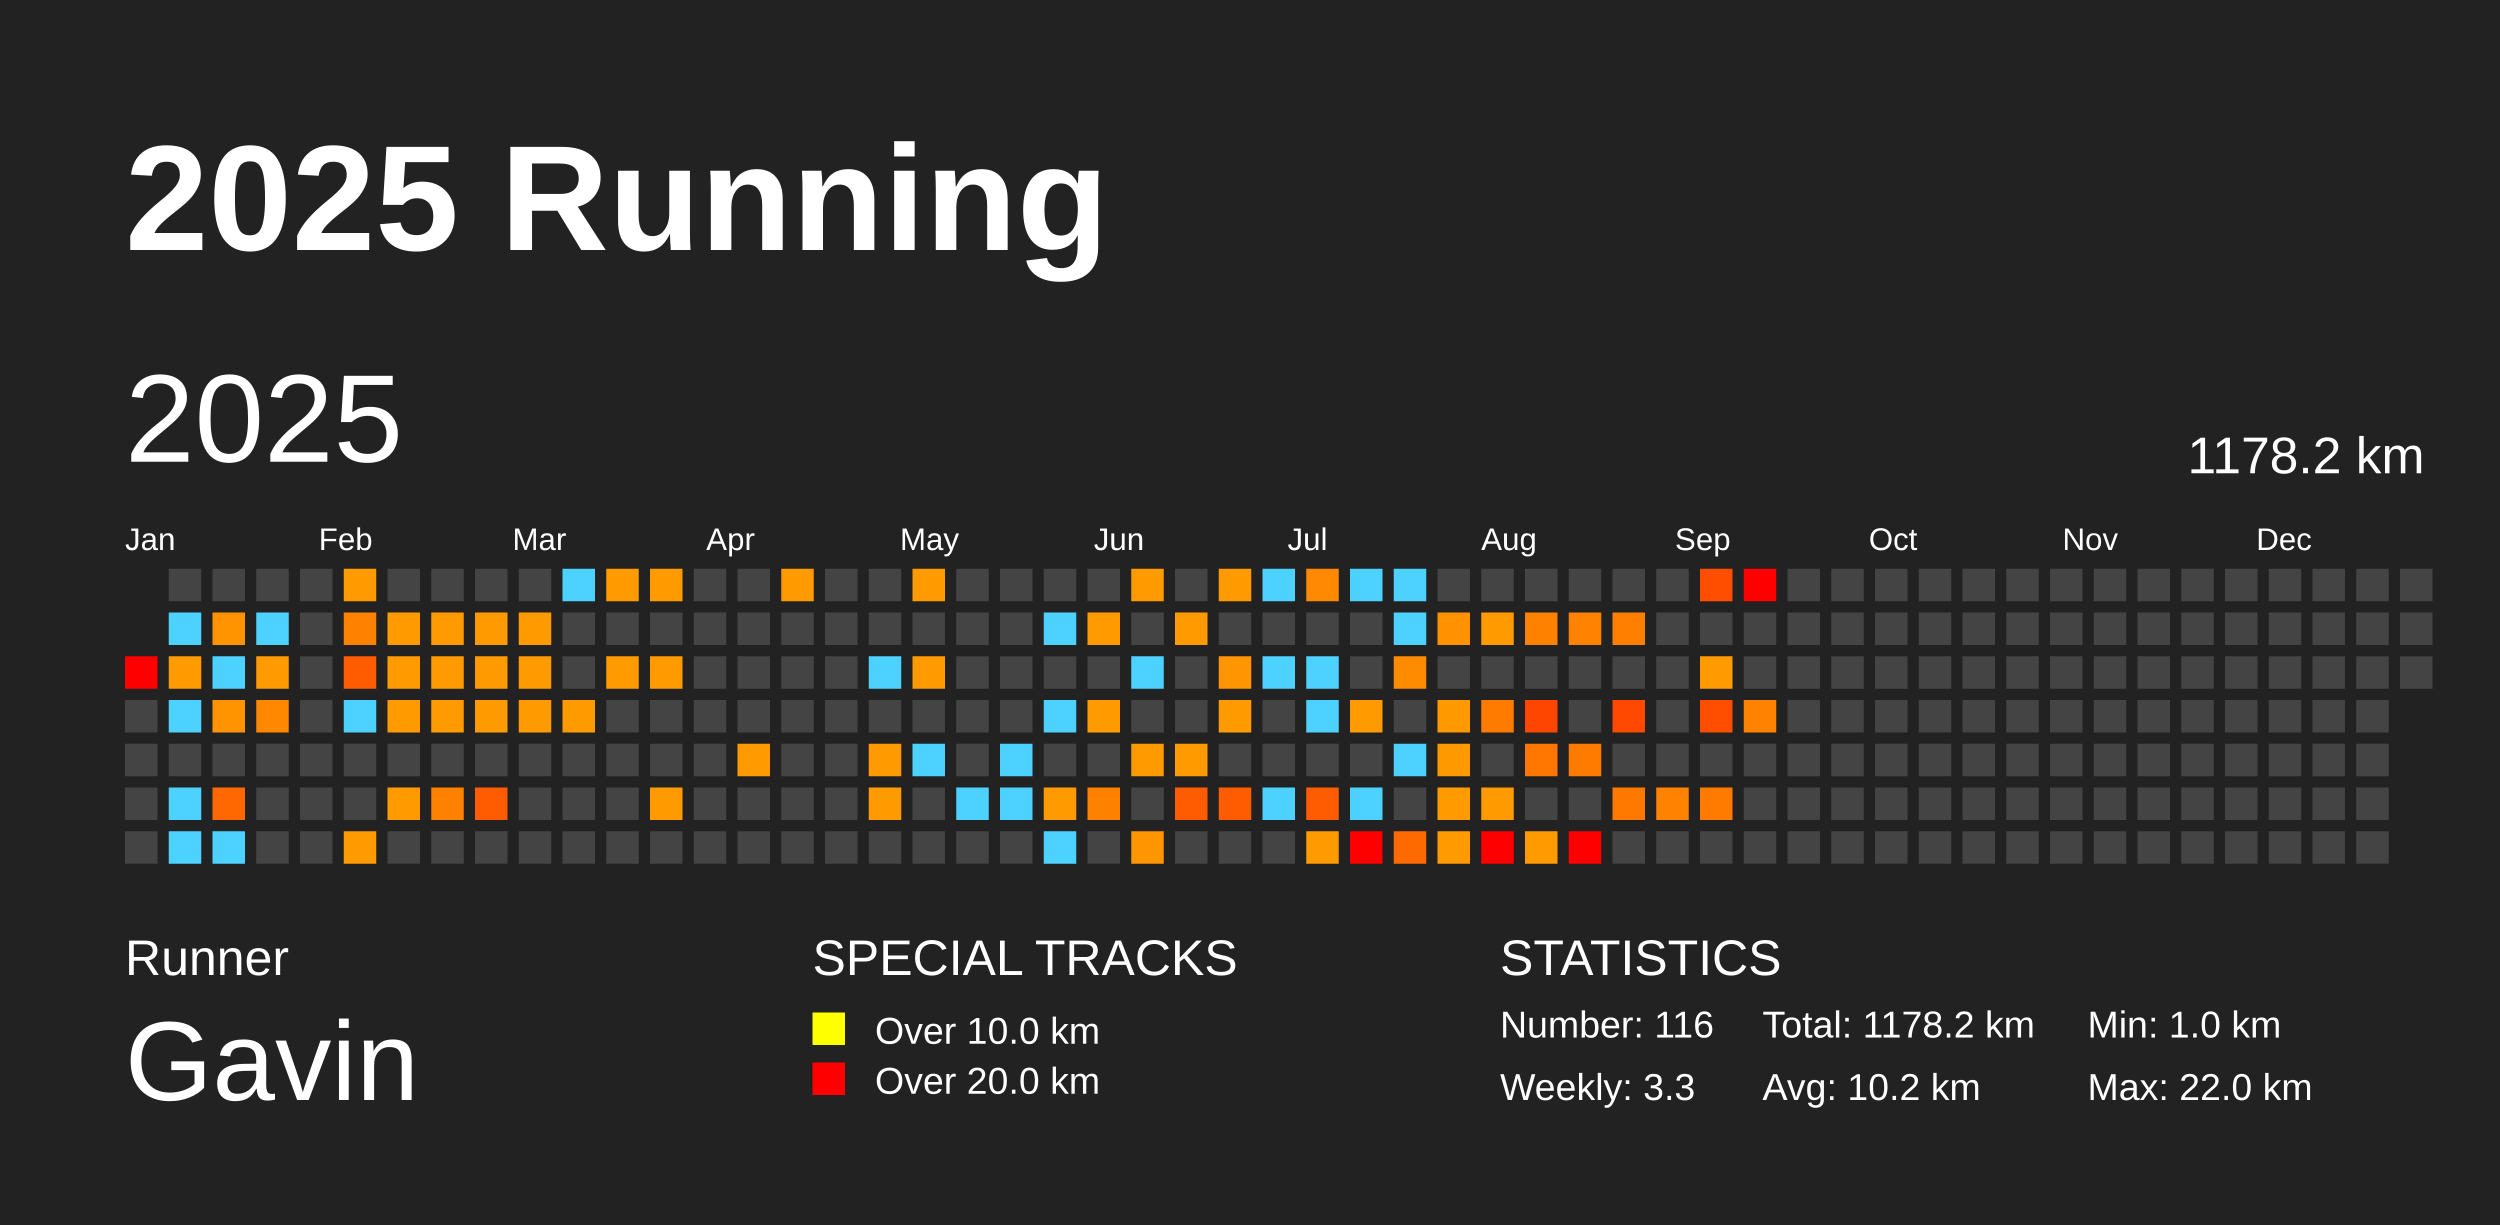
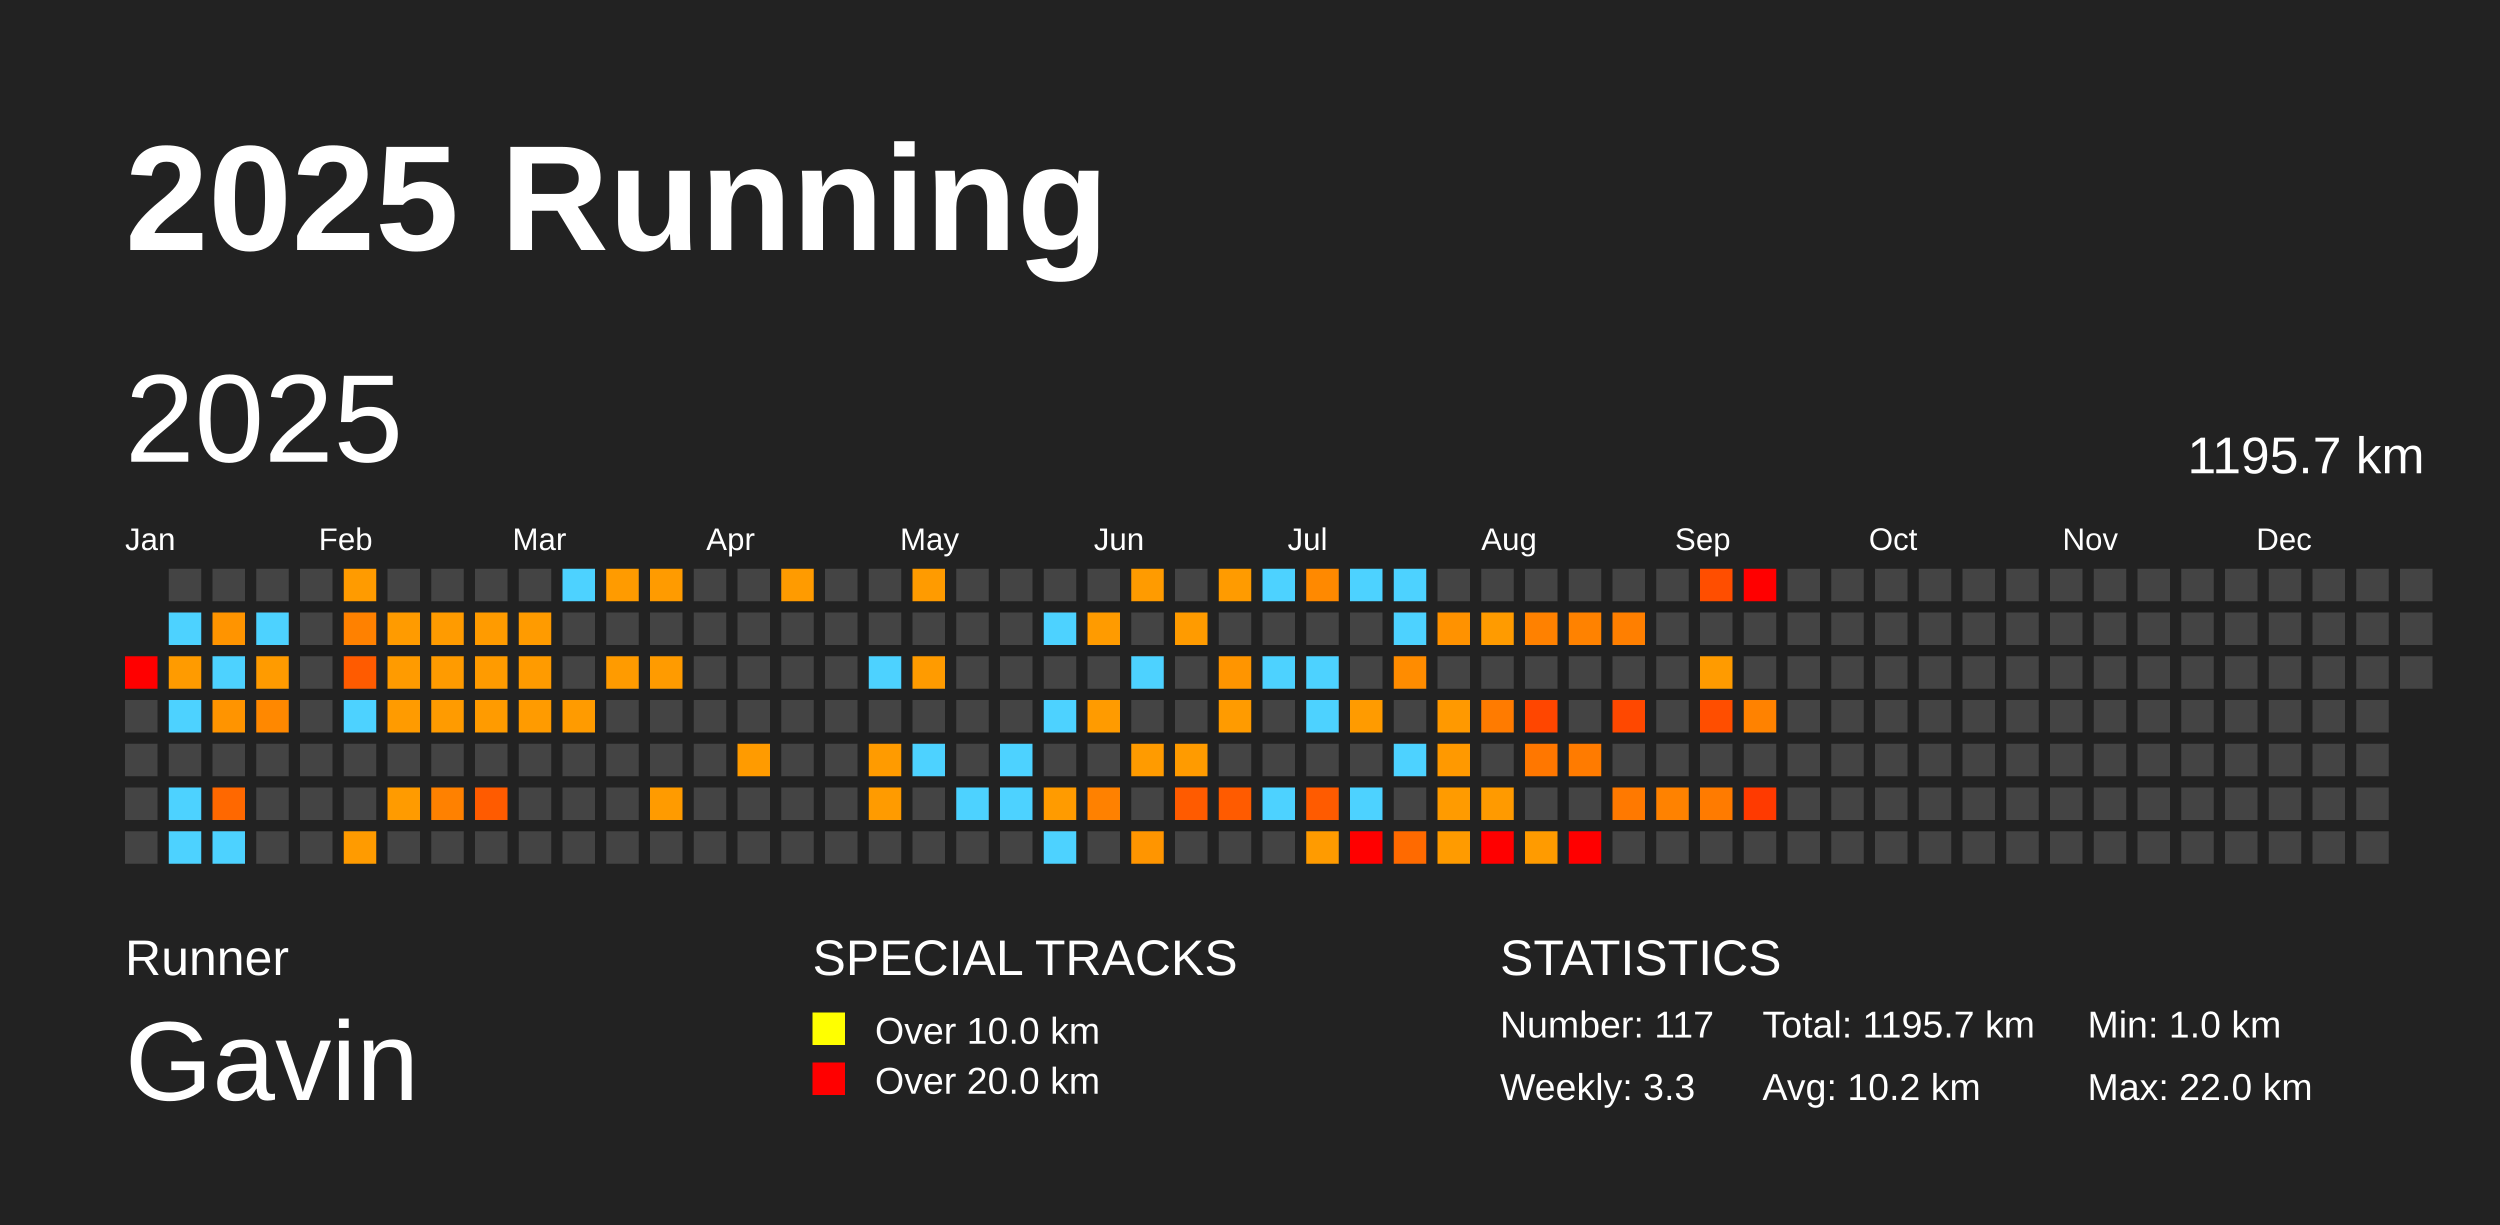
<svg xmlns="http://www.w3.org/2000/svg" baseProfile="full" height="98mm" version="1.1" viewBox="0,0,200,98" width="200mm">
  <defs />
  <rect fill="#222222" height="98" width="200" x="0" y="0" />
  <text fill="#FFFFFF" style="font-size:12px; font-family:Arial; font-weight:bold;" x="10" y="20">2025 Running</text>
  <text fill="#FFFFFF" style="font-size:4px; font-family:Arial" x="10" y="78">Runner</text>
  <text fill="#FFFFFF" style="font-size:9px; font-family:Arial" x="10" y="88">Gavin</text>
  <text fill="#FFFFFF" style="font-size:4px; font-family:Arial" x="65" y="78">SPECIAL TRACKS</text>
  <rect fill="yellow" height="2.6" width="2.6" x="65" y="81" />
  <text fill="#FFFFFF" style="font-size:3px; font-family:Arial" x="70" y="83.5">Over 10.0 km</text>
  <rect fill="red" height="2.6" width="2.6" x="65" y="85" />
  <text fill="#FFFFFF" style="font-size:3px; font-family:Arial" x="70" y="87.5">Over 20.0 km</text>
  <text fill="#FFFFFF" style="font-size:4px; font-family:Arial" x="120" y="78">STATISTICS</text>
-   <text fill="#FFFFFF" style="font-size:3px; font-family:Arial" x="120" y="83">Number: 116</text>
+   <text fill="#FFFFFF" style="font-size:3px; font-family:Arial" x="120" y="83">Number: 117</text>
  <text fill="#FFFFFF" style="font-size:3px; font-family:Arial" x="120" y="88">Weekly: 3.3</text>
-   <text fill="#FFFFFF" style="font-size:3px; font-family:Arial" x="141" y="83">Total: 1178.2 km</text>
+   <text fill="#FFFFFF" style="font-size:3px; font-family:Arial" x="141" y="83">Total: 1195.7 km</text>
  <text fill="#FFFFFF" style="font-size:3px; font-family:Arial" x="141" y="88">Avg: 10.2 km</text>
  <text fill="#FFFFFF" style="font-size:3px; font-family:Arial" x="167" y="83">Min: 1.0 km</text>
  <text fill="#FFFFFF" style="font-size:3px; font-family:Arial" x="167" y="88">Max: 22.0 km</text>
  <text dominant-baseline="hanging" fill="#FFFFFF" style="font-size:10.0px; font-family:Arial;" x="10" y="30">2025</text>
-   <text dominant-baseline="hanging" fill="#FFFFFF" style="font-size:4.125px; font-family:Arial;" x="175" y="35">1178.2 km</text>
+   <text dominant-baseline="hanging" fill="#FFFFFF" style="font-size:4.125px; font-family:Arial;" x="175" y="35">1195.7 km</text>
  <text fill="#FFFFFF" style="font-size:2.5px; font-family:Arial" x="10.0" y="44">Jan</text>
  <text fill="#FFFFFF" style="font-size:2.5px; font-family:Arial" x="25.5" y="44">Feb</text>
  <text fill="#FFFFFF" style="font-size:2.5px; font-family:Arial" x="41.0" y="44">Mar</text>
  <text fill="#FFFFFF" style="font-size:2.5px; font-family:Arial" x="56.5" y="44">Apr</text>
  <text fill="#FFFFFF" style="font-size:2.5px; font-family:Arial" x="72.0" y="44">May</text>
  <text fill="#FFFFFF" style="font-size:2.5px; font-family:Arial" x="87.5" y="44">Jun</text>
  <text fill="#FFFFFF" style="font-size:2.5px; font-family:Arial" x="103.0" y="44">Jul</text>
  <text fill="#FFFFFF" style="font-size:2.5px; font-family:Arial" x="118.5" y="44">Aug</text>
  <text fill="#FFFFFF" style="font-size:2.5px; font-family:Arial" x="134.0" y="44">Sep</text>
  <text fill="#FFFFFF" style="font-size:2.5px; font-family:Arial" x="149.5" y="44">Oct</text>
  <text fill="#FFFFFF" style="font-size:2.5px; font-family:Arial" x="165.0" y="44">Nov</text>
  <text fill="#FFFFFF" style="font-size:2.5px; font-family:Arial" x="180.5" y="44">Dec</text>
  <rect fill="red" height="2.6" width="2.6" x="10.0" y="52.5" />
  <rect fill="#444444" height="2.6" width="2.6" x="10.0" y="56.0" />
  <rect fill="#444444" height="2.6" width="2.6" x="10.0" y="59.5" />
  <rect fill="#444444" height="2.6" width="2.6" x="10.0" y="63.0" />
  <rect fill="#444444" height="2.6" width="2.6" x="10.0" y="66.5" />
  <rect fill="#444444" height="2.6" width="2.6" x="13.5" y="45.5" />
  <rect fill="#4dd2ff" height="2.6" width="2.6" x="13.5" y="49.0" />
  <rect fill="#ff9b00" height="2.6" width="2.6" x="13.5" y="52.5" />
  <rect fill="#4dd2ff" height="2.6" width="2.6" x="13.5" y="56.0" />
  <rect fill="#444444" height="2.6" width="2.6" x="13.5" y="59.5" />
  <rect fill="#4dd2ff" height="2.6" width="2.6" x="13.5" y="63.0" />
  <rect fill="#4dd2ff" height="2.6" width="2.6" x="13.5" y="66.5" />
  <rect fill="#444444" height="2.6" width="2.6" x="17.0" y="45.5" />
  <rect fill="#ff9400" height="2.6" width="2.6" x="17.0" y="49.0" />
  <rect fill="#4dd2ff" height="2.6" width="2.6" x="17.0" y="52.5" />
  <rect fill="#ff9400" height="2.6" width="2.6" x="17.0" y="56.0" />
  <rect fill="#444444" height="2.6" width="2.6" x="17.0" y="59.5" />
  <rect fill="#ff6800" height="2.6" width="2.6" x="17.0" y="63.0" />
  <rect fill="#4dd2ff" height="2.6" width="2.6" x="17.0" y="66.5" />
  <rect fill="#444444" height="2.6" width="2.6" x="20.5" y="45.5" />
  <rect fill="#4dd2ff" height="2.6" width="2.6" x="20.5" y="49.0" />
  <rect fill="#ff9b00" height="2.6" width="2.6" x="20.5" y="52.5" />
  <rect fill="#ff8800" height="2.6" width="2.6" x="20.5" y="56.0" />
  <rect fill="#444444" height="2.6" width="2.6" x="20.5" y="59.5" />
  <rect fill="#444444" height="2.6" width="2.6" x="20.5" y="63.0" />
  <rect fill="#444444" height="2.6" width="2.6" x="20.5" y="66.5" />
  <rect fill="#444444" height="2.6" width="2.6" x="24.0" y="45.5" />
  <rect fill="#444444" height="2.6" width="2.6" x="24.0" y="49.0" />
  <rect fill="#444444" height="2.6" width="2.6" x="24.0" y="52.5" />
  <rect fill="#444444" height="2.6" width="2.6" x="24.0" y="56.0" />
  <rect fill="#444444" height="2.6" width="2.6" x="24.0" y="59.5" />
  <rect fill="#444444" height="2.6" width="2.6" x="24.0" y="63.0" />
  <rect fill="#444444" height="2.6" width="2.6" x="24.0" y="66.5" />
  <rect fill="#ff9b00" height="2.6" width="2.6" x="27.5" y="45.5" />
  <rect fill="#ff8100" height="2.6" width="2.6" x="27.5" y="49.0" />
  <rect fill="#ff5b00" height="2.6" width="2.6" x="27.5" y="52.5" />
  <rect fill="#4dd2ff" height="2.6" width="2.6" x="27.5" y="56.0" />
  <rect fill="#444444" height="2.6" width="2.6" x="27.5" y="59.5" />
  <rect fill="#444444" height="2.6" width="2.6" x="27.5" y="63.0" />
  <rect fill="#ff9b00" height="2.6" width="2.6" x="27.5" y="66.5" />
  <rect fill="#444444" height="2.6" width="2.6" x="31.0" y="45.5" />
  <rect fill="#ff9b00" height="2.6" width="2.6" x="31.0" y="49.0" />
  <rect fill="#ff9b00" height="2.6" width="2.6" x="31.0" y="52.5" />
  <rect fill="#ff9b00" height="2.6" width="2.6" x="31.0" y="56.0" />
  <rect fill="#444444" height="2.6" width="2.6" x="31.0" y="59.5" />
  <rect fill="#ff9b00" height="2.6" width="2.6" x="31.0" y="63.0" />
  <rect fill="#444444" height="2.6" width="2.6" x="31.0" y="66.5" />
  <rect fill="#444444" height="2.6" width="2.6" x="34.5" y="45.5" />
  <rect fill="#ff9b00" height="2.6" width="2.6" x="34.5" y="49.0" />
  <rect fill="#ff9b00" height="2.6" width="2.6" x="34.5" y="52.5" />
  <rect fill="#ff9b00" height="2.6" width="2.6" x="34.5" y="56.0" />
  <rect fill="#444444" height="2.6" width="2.6" x="34.5" y="59.5" />
  <rect fill="#ff8100" height="2.6" width="2.6" x="34.5" y="63.0" />
  <rect fill="#444444" height="2.6" width="2.6" x="34.5" y="66.5" />
  <rect fill="#444444" height="2.6" width="2.6" x="38.0" y="45.5" />
  <rect fill="#ff9b00" height="2.6" width="2.6" x="38.0" y="49.0" />
  <rect fill="#ff9b00" height="2.6" width="2.6" x="38.0" y="52.5" />
  <rect fill="#ff9b00" height="2.6" width="2.6" x="38.0" y="56.0" />
  <rect fill="#444444" height="2.6" width="2.6" x="38.0" y="59.5" />
  <rect fill="#ff5b00" height="2.6" width="2.6" x="38.0" y="63.0" />
  <rect fill="#444444" height="2.6" width="2.6" x="38.0" y="66.5" />
  <rect fill="#444444" height="2.6" width="2.6" x="41.5" y="45.5" />
  <rect fill="#ff9b00" height="2.6" width="2.6" x="41.5" y="49.0" />
  <rect fill="#ff9b00" height="2.6" width="2.6" x="41.5" y="52.5" />
  <rect fill="#ff9b00" height="2.6" width="2.6" x="41.5" y="56.0" />
  <rect fill="#444444" height="2.6" width="2.6" x="41.5" y="59.5" />
  <rect fill="#444444" height="2.6" width="2.6" x="41.5" y="63.0" />
  <rect fill="#444444" height="2.6" width="2.6" x="41.5" y="66.5" />
  <rect fill="#4dd2ff" height="2.6" width="2.6" x="45.0" y="45.5" />
  <rect fill="#444444" height="2.6" width="2.6" x="45.0" y="49.0" />
  <rect fill="#444444" height="2.6" width="2.6" x="45.0" y="52.5" />
  <rect fill="#ff9b00" height="2.6" width="2.6" x="45.0" y="56.0" />
  <rect fill="#444444" height="2.6" width="2.6" x="45.0" y="59.5" />
  <rect fill="#444444" height="2.6" width="2.6" x="45.0" y="63.0" />
  <rect fill="#444444" height="2.6" width="2.6" x="45.0" y="66.5" />
  <rect fill="#ff9b00" height="2.6" width="2.6" x="48.5" y="45.5" />
  <rect fill="#444444" height="2.6" width="2.6" x="48.5" y="49.0" />
  <rect fill="#ff9b00" height="2.6" width="2.6" x="48.5" y="52.5" />
  <rect fill="#444444" height="2.6" width="2.6" x="48.5" y="56.0" />
  <rect fill="#444444" height="2.6" width="2.6" x="48.5" y="59.5" />
  <rect fill="#444444" height="2.6" width="2.6" x="48.5" y="63.0" />
  <rect fill="#444444" height="2.6" width="2.6" x="48.5" y="66.5" />
  <rect fill="#ff9b00" height="2.6" width="2.6" x="52.0" y="45.5" />
  <rect fill="#444444" height="2.6" width="2.6" x="52.0" y="49.0" />
  <rect fill="#ff9b00" height="2.6" width="2.6" x="52.0" y="52.5" />
  <rect fill="#444444" height="2.6" width="2.6" x="52.0" y="56.0" />
  <rect fill="#444444" height="2.6" width="2.6" x="52.0" y="59.5" />
  <rect fill="#ff9b00" height="2.6" width="2.6" x="52.0" y="63.0" />
  <rect fill="#444444" height="2.6" width="2.6" x="52.0" y="66.5" />
  <rect fill="#444444" height="2.6" width="2.6" x="55.5" y="45.5" />
  <rect fill="#444444" height="2.6" width="2.6" x="55.5" y="49.0" />
  <rect fill="#444444" height="2.6" width="2.6" x="55.5" y="52.5" />
  <rect fill="#444444" height="2.6" width="2.6" x="55.5" y="56.0" />
  <rect fill="#444444" height="2.6" width="2.6" x="55.5" y="59.5" />
  <rect fill="#444444" height="2.6" width="2.6" x="55.5" y="63.0" />
  <rect fill="#444444" height="2.6" width="2.6" x="55.5" y="66.5" />
  <rect fill="#444444" height="2.6" width="2.6" x="59.0" y="45.5" />
  <rect fill="#444444" height="2.6" width="2.6" x="59.0" y="49.0" />
  <rect fill="#444444" height="2.6" width="2.6" x="59.0" y="52.5" />
  <rect fill="#444444" height="2.6" width="2.6" x="59.0" y="56.0" />
  <rect fill="#ff9b00" height="2.6" width="2.6" x="59.0" y="59.5" />
  <rect fill="#444444" height="2.6" width="2.6" x="59.0" y="63.0" />
  <rect fill="#444444" height="2.6" width="2.6" x="59.0" y="66.5" />
  <rect fill="#ff9b00" height="2.6" width="2.6" x="62.5" y="45.5" />
  <rect fill="#444444" height="2.6" width="2.6" x="62.5" y="49.0" />
  <rect fill="#444444" height="2.6" width="2.6" x="62.5" y="52.5" />
  <rect fill="#444444" height="2.6" width="2.6" x="62.5" y="56.0" />
  <rect fill="#444444" height="2.6" width="2.6" x="62.5" y="59.5" />
  <rect fill="#444444" height="2.6" width="2.6" x="62.5" y="63.0" />
  <rect fill="#444444" height="2.6" width="2.6" x="62.5" y="66.5" />
  <rect fill="#444444" height="2.6" width="2.6" x="66.0" y="45.5" />
  <rect fill="#444444" height="2.6" width="2.6" x="66.0" y="49.0" />
  <rect fill="#444444" height="2.6" width="2.6" x="66.0" y="52.5" />
  <rect fill="#444444" height="2.6" width="2.6" x="66.0" y="56.0" />
  <rect fill="#444444" height="2.6" width="2.6" x="66.0" y="59.5" />
  <rect fill="#444444" height="2.6" width="2.6" x="66.0" y="63.0" />
  <rect fill="#444444" height="2.6" width="2.6" x="66.0" y="66.5" />
  <rect fill="#444444" height="2.6" width="2.6" x="69.5" y="45.5" />
  <rect fill="#444444" height="2.6" width="2.6" x="69.5" y="49.0" />
  <rect fill="#4dd2ff" height="2.6" width="2.6" x="69.5" y="52.5" />
  <rect fill="#444444" height="2.6" width="2.6" x="69.5" y="56.0" />
  <rect fill="#ff9b00" height="2.6" width="2.6" x="69.5" y="59.5" />
  <rect fill="#ff9b00" height="2.6" width="2.6" x="69.5" y="63.0" />
  <rect fill="#444444" height="2.6" width="2.6" x="69.5" y="66.5" />
  <rect fill="#ff9b00" height="2.6" width="2.6" x="73.0" y="45.5" />
  <rect fill="#444444" height="2.6" width="2.6" x="73.0" y="49.0" />
  <rect fill="#ff9b00" height="2.6" width="2.6" x="73.0" y="52.5" />
  <rect fill="#444444" height="2.6" width="2.6" x="73.0" y="56.0" />
  <rect fill="#4dd2ff" height="2.6" width="2.6" x="73.0" y="59.5" />
  <rect fill="#444444" height="2.6" width="2.6" x="73.0" y="63.0" />
  <rect fill="#444444" height="2.6" width="2.6" x="73.0" y="66.5" />
  <rect fill="#444444" height="2.6" width="2.6" x="76.5" y="45.5" />
  <rect fill="#444444" height="2.6" width="2.6" x="76.5" y="49.0" />
  <rect fill="#444444" height="2.6" width="2.6" x="76.5" y="52.5" />
  <rect fill="#444444" height="2.6" width="2.6" x="76.5" y="56.0" />
  <rect fill="#444444" height="2.6" width="2.6" x="76.5" y="59.5" />
  <rect fill="#4dd2ff" height="2.6" width="2.6" x="76.5" y="63.0" />
  <rect fill="#444444" height="2.6" width="2.6" x="76.5" y="66.5" />
  <rect fill="#444444" height="2.6" width="2.6" x="80.0" y="45.5" />
  <rect fill="#444444" height="2.6" width="2.6" x="80.0" y="49.0" />
  <rect fill="#444444" height="2.6" width="2.6" x="80.0" y="52.5" />
  <rect fill="#444444" height="2.6" width="2.6" x="80.0" y="56.0" />
  <rect fill="#4dd2ff" height="2.6" width="2.6" x="80.0" y="59.5" />
  <rect fill="#4dd2ff" height="2.6" width="2.6" x="80.0" y="63.0" />
  <rect fill="#444444" height="2.6" width="2.6" x="80.0" y="66.5" />
  <rect fill="#444444" height="2.6" width="2.6" x="83.5" y="45.5" />
  <rect fill="#4dd2ff" height="2.6" width="2.6" x="83.5" y="49.0" />
  <rect fill="#444444" height="2.6" width="2.6" x="83.5" y="52.5" />
  <rect fill="#4dd2ff" height="2.6" width="2.6" x="83.5" y="56.0" />
  <rect fill="#444444" height="2.6" width="2.6" x="83.5" y="59.5" />
  <rect fill="#ff9b00" height="2.6" width="2.6" x="83.5" y="63.0" />
  <rect fill="#4dd2ff" height="2.6" width="2.6" x="83.5" y="66.5" />
  <rect fill="#444444" height="2.6" width="2.6" x="87.0" y="45.5" />
  <rect fill="#ff9b00" height="2.6" width="2.6" x="87.0" y="49.0" />
  <rect fill="#444444" height="2.6" width="2.6" x="87.0" y="52.5" />
  <rect fill="#ff9b00" height="2.6" width="2.6" x="87.0" y="56.0" />
  <rect fill="#444444" height="2.6" width="2.6" x="87.0" y="59.5" />
  <rect fill="#ff8100" height="2.6" width="2.6" x="87.0" y="63.0" />
  <rect fill="#444444" height="2.6" width="2.6" x="87.0" y="66.5" />
  <rect fill="#ff9b00" height="2.6" width="2.6" x="90.5" y="45.5" />
  <rect fill="#444444" height="2.6" width="2.6" x="90.5" y="49.0" />
  <rect fill="#4dd2ff" height="2.6" width="2.6" x="90.5" y="52.5" />
  <rect fill="#444444" height="2.6" width="2.6" x="90.5" y="56.0" />
  <rect fill="#ff9b00" height="2.6" width="2.6" x="90.5" y="59.5" />
  <rect fill="#444444" height="2.6" width="2.6" x="90.5" y="63.0" />
  <rect fill="#ff9500" height="2.6" width="2.6" x="90.5" y="66.5" />
  <rect fill="#444444" height="2.6" width="2.6" x="94.0" y="45.5" />
  <rect fill="#ff9b00" height="2.6" width="2.6" x="94.0" y="49.0" />
  <rect fill="#444444" height="2.6" width="2.6" x="94.0" y="52.5" />
  <rect fill="#444444" height="2.6" width="2.6" x="94.0" y="56.0" />
  <rect fill="#ff9b00" height="2.6" width="2.6" x="94.0" y="59.5" />
  <rect fill="#ff5b00" height="2.6" width="2.6" x="94.0" y="63.0" />
  <rect fill="#444444" height="2.6" width="2.6" x="94.0" y="66.5" />
  <rect fill="#ff9b00" height="2.6" width="2.6" x="97.5" y="45.5" />
  <rect fill="#444444" height="2.6" width="2.6" x="97.5" y="49.0" />
  <rect fill="#ff9500" height="2.6" width="2.6" x="97.5" y="52.5" />
  <rect fill="#ff9b00" height="2.6" width="2.6" x="97.5" y="56.0" />
  <rect fill="#444444" height="2.6" width="2.6" x="97.5" y="59.5" />
  <rect fill="#ff5b00" height="2.6" width="2.6" x="97.5" y="63.0" />
  <rect fill="#444444" height="2.6" width="2.6" x="97.5" y="66.5" />
  <rect fill="#4dd2ff" height="2.6" width="2.6" x="101.0" y="45.5" />
  <rect fill="#444444" height="2.6" width="2.6" x="101.0" y="49.0" />
  <rect fill="#4dd2ff" height="2.6" width="2.6" x="101.0" y="52.5" />
  <rect fill="#444444" height="2.6" width="2.6" x="101.0" y="56.0" />
  <rect fill="#444444" height="2.6" width="2.6" x="101.0" y="59.5" />
  <rect fill="#4dd2ff" height="2.6" width="2.6" x="101.0" y="63.0" />
  <rect fill="#444444" height="2.6" width="2.6" x="101.0" y="66.5" />
  <rect fill="#ff8900" height="2.6" width="2.6" x="104.5" y="45.5" />
  <rect fill="#444444" height="2.6" width="2.6" x="104.5" y="49.0" />
  <rect fill="#4dd2ff" height="2.6" width="2.6" x="104.5" y="52.5" />
  <rect fill="#4dd2ff" height="2.6" width="2.6" x="104.5" y="56.0" />
  <rect fill="#444444" height="2.6" width="2.6" x="104.5" y="59.5" />
  <rect fill="#ff5b00" height="2.6" width="2.6" x="104.5" y="63.0" />
  <rect fill="#ff9b00" height="2.6" width="2.6" x="104.5" y="66.5" />
  <rect fill="#4dd2ff" height="2.6" width="2.6" x="108.0" y="45.5" />
  <rect fill="#444444" height="2.6" width="2.6" x="108.0" y="49.0" />
  <rect fill="#444444" height="2.6" width="2.6" x="108.0" y="52.5" />
  <rect fill="#ff9b00" height="2.6" width="2.6" x="108.0" y="56.0" />
  <rect fill="#444444" height="2.6" width="2.6" x="108.0" y="59.5" />
  <rect fill="#4dd2ff" height="2.6" width="2.6" x="108.0" y="63.0" />
  <rect fill="red" height="2.6" width="2.6" x="108.0" y="66.5" />
  <rect fill="#4dd2ff" height="2.6" width="2.6" x="111.5" y="45.5" />
  <rect fill="#4dd2ff" height="2.6" width="2.6" x="111.5" y="49.0" />
  <rect fill="#ff8c00" height="2.6" width="2.6" x="111.5" y="52.5" />
  <rect fill="#444444" height="2.6" width="2.6" x="111.5" y="56.0" />
  <rect fill="#4dd2ff" height="2.6" width="2.6" x="111.5" y="59.5" />
  <rect fill="#444444" height="2.6" width="2.6" x="111.5" y="63.0" />
  <rect fill="#ff6a00" height="2.6" width="2.6" x="111.5" y="66.5" />
  <rect fill="#444444" height="2.6" width="2.6" x="115.0" y="45.5" />
  <rect fill="#ff9200" height="2.6" width="2.6" x="115.0" y="49.0" />
  <rect fill="#444444" height="2.6" width="2.6" x="115.0" y="52.5" />
  <rect fill="#ff9900" height="2.6" width="2.6" x="115.0" y="56.0" />
  <rect fill="#ff9900" height="2.6" width="2.6" x="115.0" y="59.5" />
  <rect fill="#ff9b00" height="2.6" width="2.6" x="115.0" y="63.0" />
  <rect fill="#ff9b00" height="2.6" width="2.6" x="115.0" y="66.5" />
  <rect fill="#444444" height="2.6" width="2.6" x="118.5" y="45.5" />
  <rect fill="#ff9b00" height="2.6" width="2.6" x="118.5" y="49.0" />
  <rect fill="#444444" height="2.6" width="2.6" x="118.5" y="52.5" />
  <rect fill="#ff7b00" height="2.6" width="2.6" x="118.5" y="56.0" />
  <rect fill="#444444" height="2.6" width="2.6" x="118.5" y="59.5" />
  <rect fill="#ff9a00" height="2.6" width="2.6" x="118.5" y="63.0" />
  <rect fill="red" height="2.6" width="2.6" x="118.5" y="66.5" />
  <rect fill="#444444" height="2.6" width="2.6" x="122.0" y="45.5" />
  <rect fill="#ff8100" height="2.6" width="2.6" x="122.0" y="49.0" />
  <rect fill="#444444" height="2.6" width="2.6" x="122.0" y="52.5" />
  <rect fill="#ff4600" height="2.6" width="2.6" x="122.0" y="56.0" />
  <rect fill="#ff7700" height="2.6" width="2.6" x="122.0" y="59.5" />
  <rect fill="#444444" height="2.6" width="2.6" x="122.0" y="63.0" />
  <rect fill="#ff9b00" height="2.6" width="2.6" x="122.0" y="66.5" />
  <rect fill="#444444" height="2.6" width="2.6" x="125.5" y="45.5" />
  <rect fill="#ff8200" height="2.6" width="2.6" x="125.5" y="49.0" />
  <rect fill="#444444" height="2.6" width="2.6" x="125.5" y="52.5" />
  <rect fill="#444444" height="2.6" width="2.6" x="125.5" y="56.0" />
  <rect fill="#ff7b00" height="2.6" width="2.6" x="125.5" y="59.5" />
  <rect fill="#444444" height="2.6" width="2.6" x="125.5" y="63.0" />
  <rect fill="red" height="2.6" width="2.6" x="125.5" y="66.5" />
  <rect fill="#444444" height="2.6" width="2.6" x="129.0" y="45.5" />
  <rect fill="#ff7f00" height="2.6" width="2.6" x="129.0" y="49.0" />
  <rect fill="#444444" height="2.6" width="2.6" x="129.0" y="52.5" />
  <rect fill="#ff4800" height="2.6" width="2.6" x="129.0" y="56.0" />
  <rect fill="#444444" height="2.6" width="2.6" x="129.0" y="59.5" />
  <rect fill="#ff7900" height="2.6" width="2.6" x="129.0" y="63.0" />
  <rect fill="#444444" height="2.6" width="2.6" x="129.0" y="66.5" />
  <rect fill="#444444" height="2.6" width="2.6" x="132.5" y="45.5" />
  <rect fill="#444444" height="2.6" width="2.6" x="132.5" y="49.0" />
  <rect fill="#444444" height="2.6" width="2.6" x="132.5" y="52.5" />
  <rect fill="#444444" height="2.6" width="2.6" x="132.5" y="56.0" />
  <rect fill="#444444" height="2.6" width="2.6" x="132.5" y="59.5" />
  <rect fill="#ff8200" height="2.6" width="2.6" x="132.5" y="63.0" />
  <rect fill="#444444" height="2.6" width="2.6" x="132.5" y="66.5" />
  <rect fill="#ff4e00" height="2.6" width="2.6" x="136.0" y="45.5" />
  <rect fill="#444444" height="2.6" width="2.6" x="136.0" y="49.0" />
  <rect fill="#ff9b00" height="2.6" width="2.6" x="136.0" y="52.5" />
  <rect fill="#ff4e00" height="2.6" width="2.6" x="136.0" y="56.0" />
  <rect fill="#444444" height="2.6" width="2.6" x="136.0" y="59.5" />
  <rect fill="#ff7b00" height="2.6" width="2.6" x="136.0" y="63.0" />
  <rect fill="#444444" height="2.6" width="2.6" x="136.0" y="66.5" />
  <rect fill="red" height="2.6" width="2.6" x="139.5" y="45.5" />
  <rect fill="#444444" height="2.6" width="2.6" x="139.5" y="49.0" />
  <rect fill="#444444" height="2.6" width="2.6" x="139.5" y="52.5" />
  <rect fill="#ff8200" height="2.6" width="2.6" x="139.5" y="56.0" />
  <rect fill="#444444" height="2.6" width="2.6" x="139.5" y="59.5" />
-   <rect fill="#444444" height="2.6" width="2.6" x="139.5" y="63.0" />
+   <rect fill="#ff3a00" height="2.6" width="2.6" x="139.5" y="63.0" />
  <rect fill="#444444" height="2.6" width="2.6" x="139.5" y="66.5" />
  <rect fill="#444444" height="2.6" width="2.6" x="143.0" y="45.5" />
  <rect fill="#444444" height="2.6" width="2.6" x="143.0" y="49.0" />
  <rect fill="#444444" height="2.6" width="2.6" x="143.0" y="52.5" />
  <rect fill="#444444" height="2.6" width="2.6" x="143.0" y="56.0" />
  <rect fill="#444444" height="2.6" width="2.6" x="143.0" y="59.5" />
  <rect fill="#444444" height="2.6" width="2.6" x="143.0" y="63.0" />
  <rect fill="#444444" height="2.6" width="2.6" x="143.0" y="66.5" />
  <rect fill="#444444" height="2.6" width="2.6" x="146.5" y="45.5" />
  <rect fill="#444444" height="2.6" width="2.6" x="146.5" y="49.0" />
  <rect fill="#444444" height="2.6" width="2.6" x="146.5" y="52.5" />
  <rect fill="#444444" height="2.6" width="2.6" x="146.5" y="56.0" />
  <rect fill="#444444" height="2.6" width="2.6" x="146.5" y="59.5" />
  <rect fill="#444444" height="2.6" width="2.6" x="146.5" y="63.0" />
  <rect fill="#444444" height="2.6" width="2.6" x="146.5" y="66.5" />
  <rect fill="#444444" height="2.6" width="2.6" x="150.0" y="45.5" />
  <rect fill="#444444" height="2.6" width="2.6" x="150.0" y="49.0" />
  <rect fill="#444444" height="2.6" width="2.6" x="150.0" y="52.5" />
  <rect fill="#444444" height="2.6" width="2.6" x="150.0" y="56.0" />
  <rect fill="#444444" height="2.6" width="2.6" x="150.0" y="59.5" />
  <rect fill="#444444" height="2.6" width="2.6" x="150.0" y="63.0" />
  <rect fill="#444444" height="2.6" width="2.6" x="150.0" y="66.5" />
  <rect fill="#444444" height="2.6" width="2.6" x="153.5" y="45.5" />
  <rect fill="#444444" height="2.6" width="2.6" x="153.5" y="49.0" />
  <rect fill="#444444" height="2.6" width="2.6" x="153.5" y="52.5" />
  <rect fill="#444444" height="2.6" width="2.6" x="153.5" y="56.0" />
  <rect fill="#444444" height="2.6" width="2.6" x="153.5" y="59.5" />
  <rect fill="#444444" height="2.6" width="2.6" x="153.5" y="63.0" />
  <rect fill="#444444" height="2.6" width="2.6" x="153.5" y="66.5" />
  <rect fill="#444444" height="2.6" width="2.6" x="157.0" y="45.5" />
  <rect fill="#444444" height="2.6" width="2.6" x="157.0" y="49.0" />
  <rect fill="#444444" height="2.6" width="2.6" x="157.0" y="52.5" />
  <rect fill="#444444" height="2.6" width="2.6" x="157.0" y="56.0" />
  <rect fill="#444444" height="2.6" width="2.6" x="157.0" y="59.5" />
  <rect fill="#444444" height="2.6" width="2.6" x="157.0" y="63.0" />
  <rect fill="#444444" height="2.6" width="2.6" x="157.0" y="66.5" />
  <rect fill="#444444" height="2.6" width="2.6" x="160.5" y="45.5" />
  <rect fill="#444444" height="2.6" width="2.6" x="160.5" y="49.0" />
  <rect fill="#444444" height="2.6" width="2.6" x="160.5" y="52.5" />
  <rect fill="#444444" height="2.6" width="2.6" x="160.5" y="56.0" />
  <rect fill="#444444" height="2.6" width="2.6" x="160.5" y="59.5" />
  <rect fill="#444444" height="2.6" width="2.6" x="160.5" y="63.0" />
  <rect fill="#444444" height="2.6" width="2.6" x="160.5" y="66.5" />
  <rect fill="#444444" height="2.6" width="2.6" x="164.0" y="45.5" />
  <rect fill="#444444" height="2.6" width="2.6" x="164.0" y="49.0" />
  <rect fill="#444444" height="2.6" width="2.6" x="164.0" y="52.5" />
  <rect fill="#444444" height="2.6" width="2.6" x="164.0" y="56.0" />
  <rect fill="#444444" height="2.6" width="2.6" x="164.0" y="59.5" />
  <rect fill="#444444" height="2.6" width="2.6" x="164.0" y="63.0" />
  <rect fill="#444444" height="2.6" width="2.6" x="164.0" y="66.5" />
  <rect fill="#444444" height="2.6" width="2.6" x="167.5" y="45.5" />
  <rect fill="#444444" height="2.6" width="2.6" x="167.5" y="49.0" />
  <rect fill="#444444" height="2.6" width="2.6" x="167.5" y="52.5" />
  <rect fill="#444444" height="2.6" width="2.6" x="167.5" y="56.0" />
  <rect fill="#444444" height="2.6" width="2.6" x="167.5" y="59.5" />
  <rect fill="#444444" height="2.6" width="2.6" x="167.5" y="63.0" />
  <rect fill="#444444" height="2.6" width="2.6" x="167.5" y="66.5" />
  <rect fill="#444444" height="2.6" width="2.6" x="171.0" y="45.5" />
  <rect fill="#444444" height="2.6" width="2.6" x="171.0" y="49.0" />
  <rect fill="#444444" height="2.6" width="2.6" x="171.0" y="52.5" />
  <rect fill="#444444" height="2.6" width="2.6" x="171.0" y="56.0" />
  <rect fill="#444444" height="2.6" width="2.6" x="171.0" y="59.5" />
  <rect fill="#444444" height="2.6" width="2.6" x="171.0" y="63.0" />
  <rect fill="#444444" height="2.6" width="2.6" x="171.0" y="66.5" />
  <rect fill="#444444" height="2.6" width="2.6" x="174.5" y="45.5" />
  <rect fill="#444444" height="2.6" width="2.6" x="174.5" y="49.0" />
  <rect fill="#444444" height="2.6" width="2.6" x="174.5" y="52.5" />
  <rect fill="#444444" height="2.6" width="2.6" x="174.5" y="56.0" />
  <rect fill="#444444" height="2.6" width="2.6" x="174.5" y="59.5" />
  <rect fill="#444444" height="2.6" width="2.6" x="174.5" y="63.0" />
  <rect fill="#444444" height="2.6" width="2.6" x="174.5" y="66.5" />
  <rect fill="#444444" height="2.6" width="2.6" x="178.0" y="45.5" />
  <rect fill="#444444" height="2.6" width="2.6" x="178.0" y="49.0" />
  <rect fill="#444444" height="2.6" width="2.6" x="178.0" y="52.5" />
  <rect fill="#444444" height="2.6" width="2.6" x="178.0" y="56.0" />
  <rect fill="#444444" height="2.6" width="2.6" x="178.0" y="59.5" />
  <rect fill="#444444" height="2.6" width="2.6" x="178.0" y="63.0" />
  <rect fill="#444444" height="2.6" width="2.6" x="178.0" y="66.5" />
  <rect fill="#444444" height="2.6" width="2.6" x="181.5" y="45.5" />
  <rect fill="#444444" height="2.6" width="2.6" x="181.5" y="49.0" />
  <rect fill="#444444" height="2.6" width="2.6" x="181.5" y="52.5" />
  <rect fill="#444444" height="2.6" width="2.6" x="181.5" y="56.0" />
  <rect fill="#444444" height="2.6" width="2.6" x="181.5" y="59.5" />
  <rect fill="#444444" height="2.6" width="2.6" x="181.5" y="63.0" />
  <rect fill="#444444" height="2.6" width="2.6" x="181.5" y="66.5" />
  <rect fill="#444444" height="2.6" width="2.6" x="185.0" y="45.5" />
  <rect fill="#444444" height="2.6" width="2.6" x="185.0" y="49.0" />
  <rect fill="#444444" height="2.6" width="2.6" x="185.0" y="52.5" />
  <rect fill="#444444" height="2.6" width="2.6" x="185.0" y="56.0" />
  <rect fill="#444444" height="2.6" width="2.6" x="185.0" y="59.5" />
  <rect fill="#444444" height="2.6" width="2.6" x="185.0" y="63.0" />
  <rect fill="#444444" height="2.6" width="2.6" x="185.0" y="66.5" />
  <rect fill="#444444" height="2.6" width="2.6" x="188.5" y="45.5" />
  <rect fill="#444444" height="2.6" width="2.6" x="188.5" y="49.0" />
  <rect fill="#444444" height="2.6" width="2.6" x="188.5" y="52.5" />
  <rect fill="#444444" height="2.6" width="2.6" x="188.5" y="56.0" />
  <rect fill="#444444" height="2.6" width="2.6" x="188.5" y="59.5" />
  <rect fill="#444444" height="2.6" width="2.6" x="188.5" y="63.0" />
  <rect fill="#444444" height="2.6" width="2.6" x="188.5" y="66.5" />
  <rect fill="#444444" height="2.6" width="2.6" x="192.0" y="45.5" />
  <rect fill="#444444" height="2.6" width="2.6" x="192.0" y="49.0" />
  <rect fill="#444444" height="2.6" width="2.6" x="192.0" y="52.5" />
</svg>
